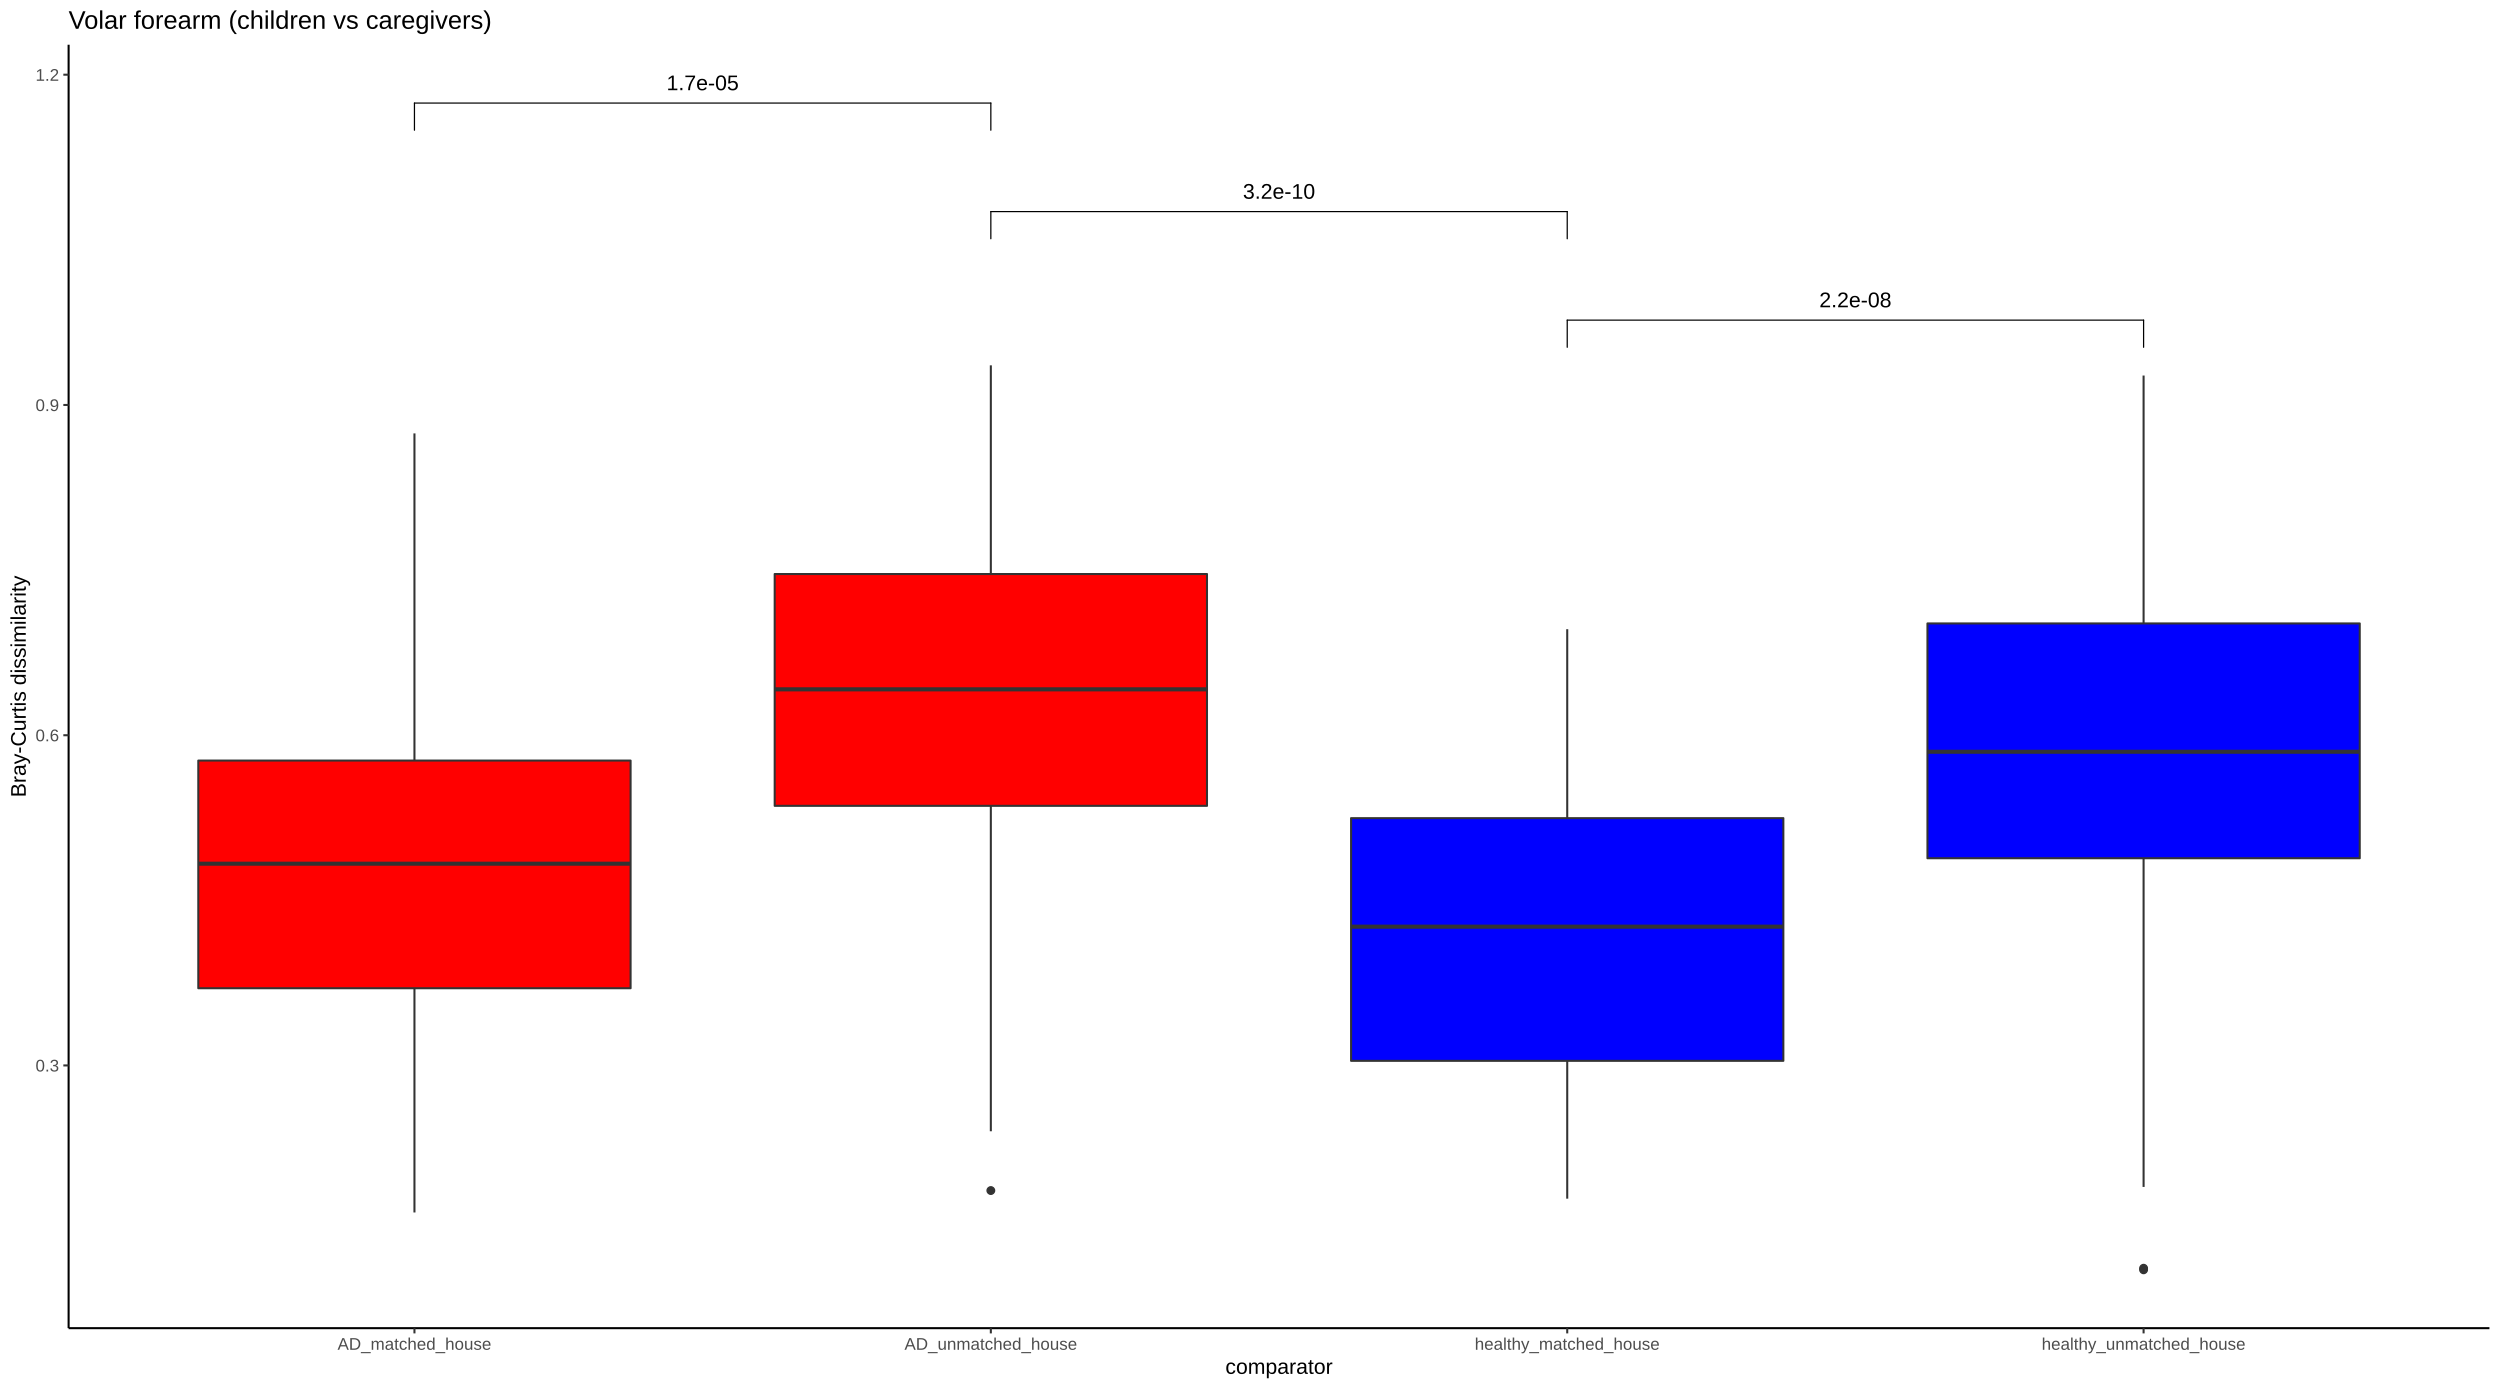
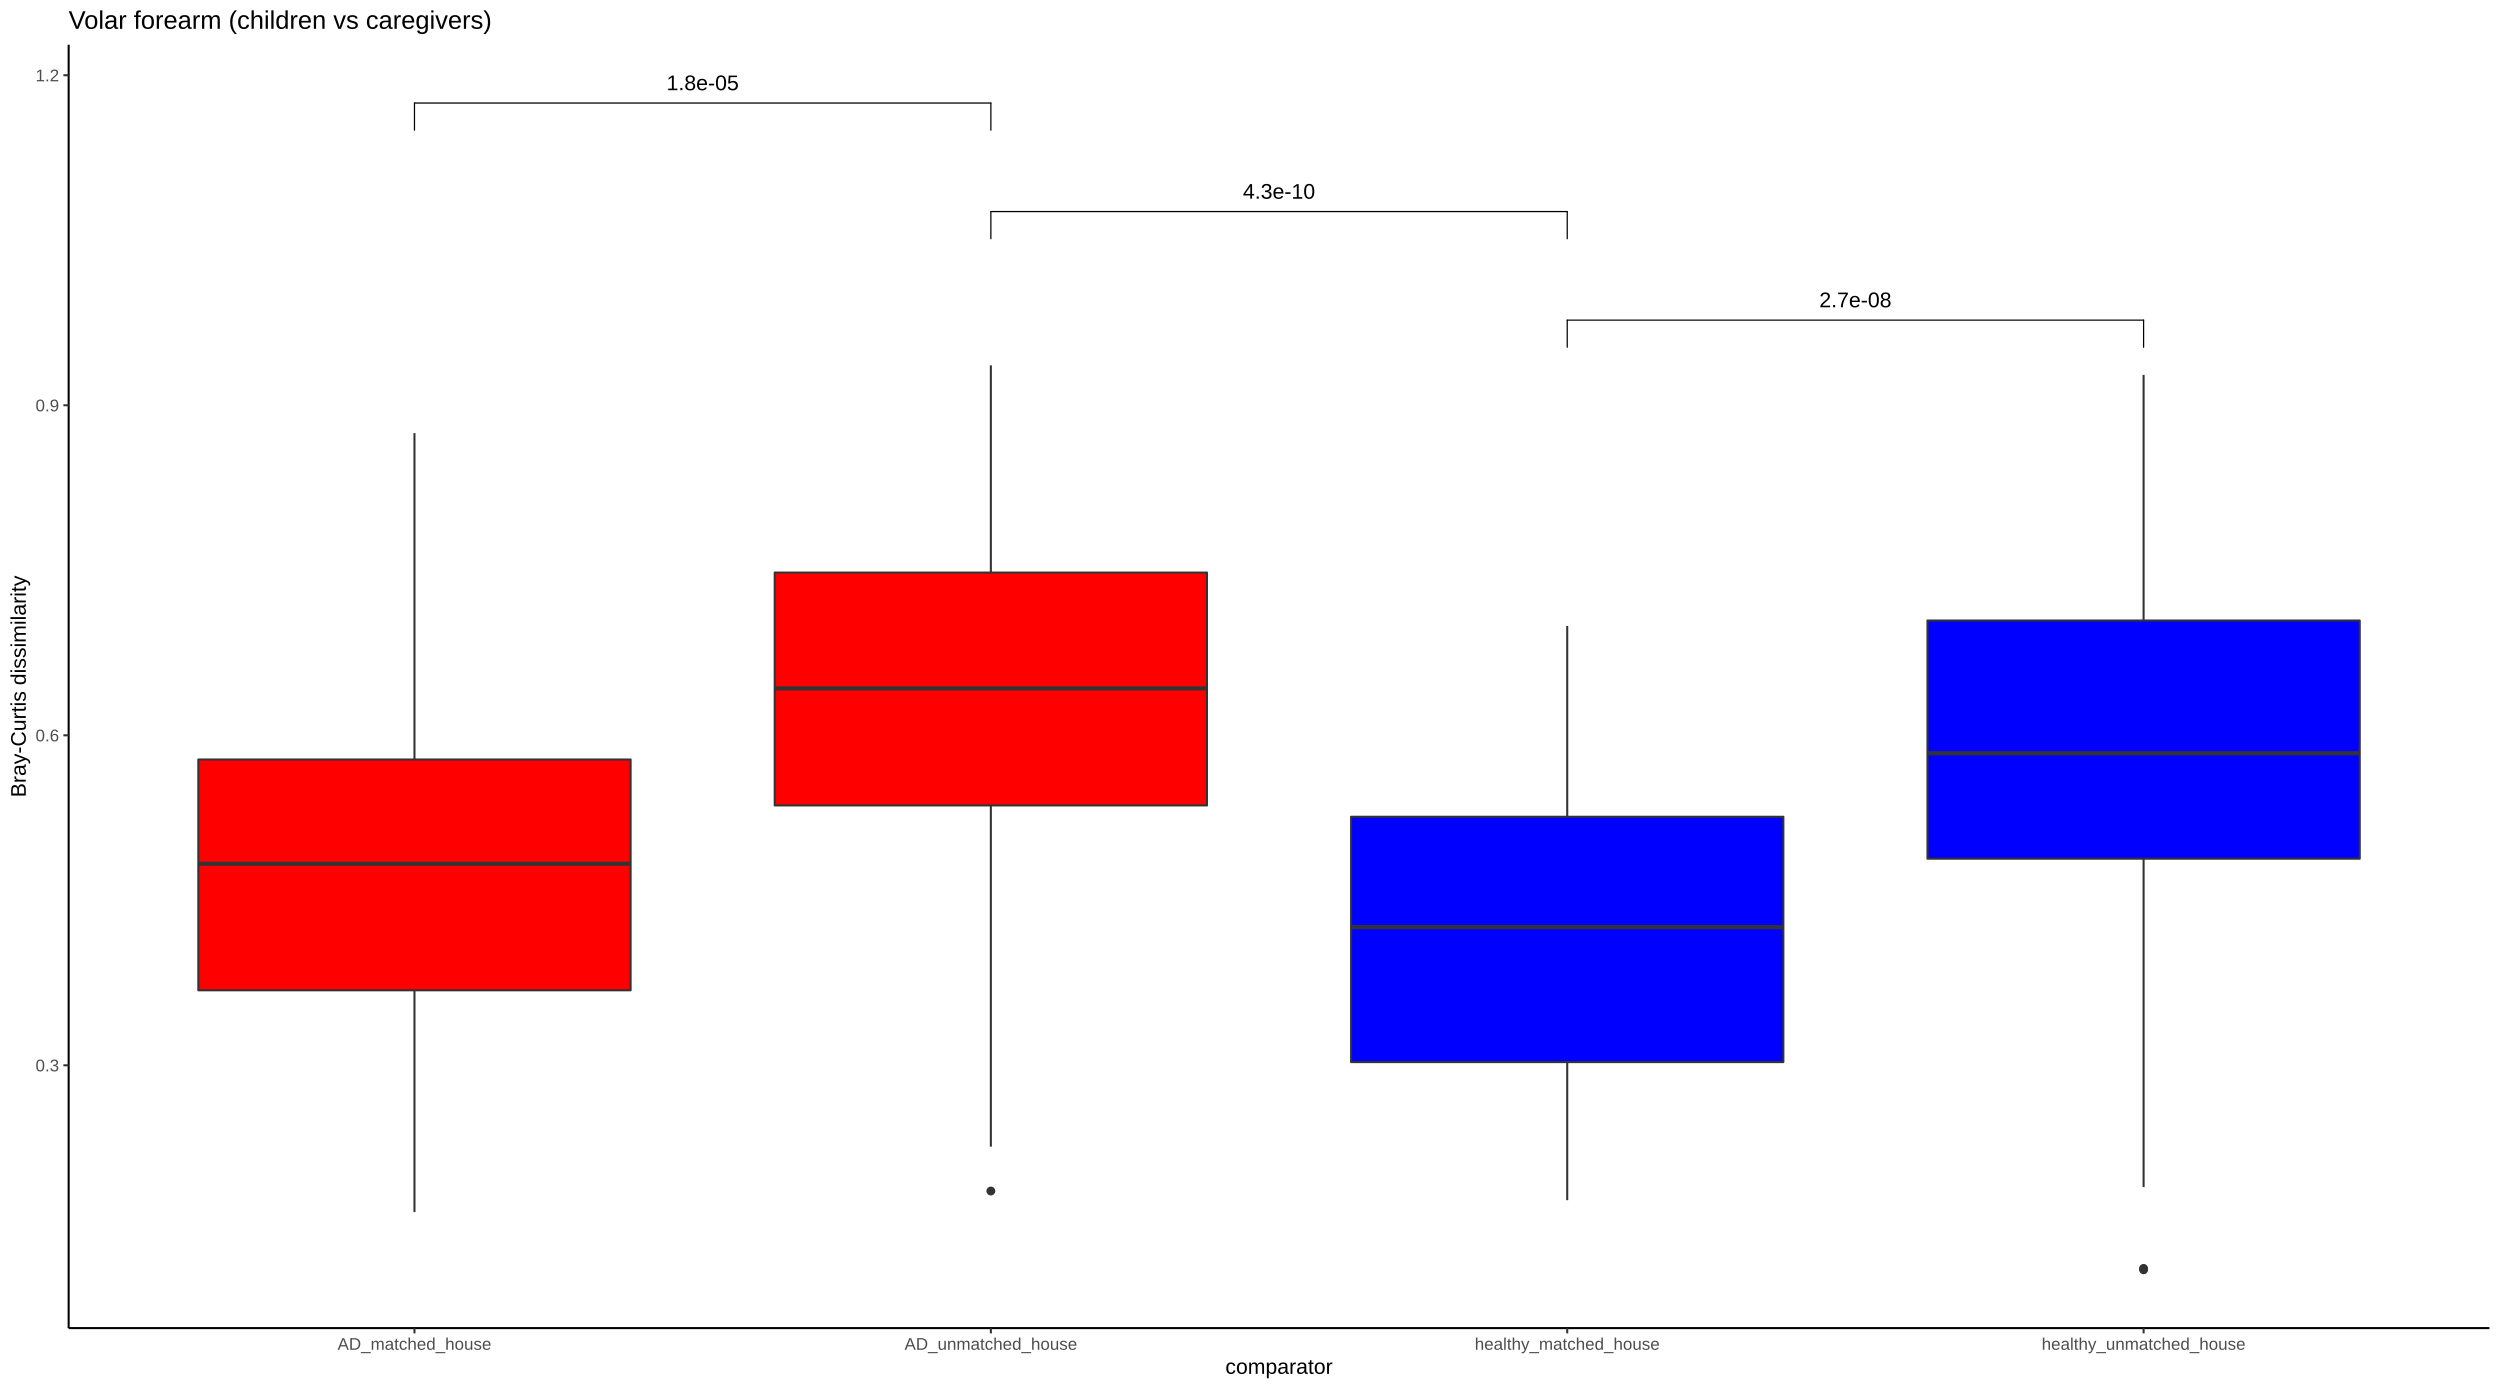
- <svg xmlns="http://www.w3.org/2000/svg" viewBox="0 0 1296.00 720.00">
+ <svg xmlns="http://www.w3.org/2000/svg" class="svglite" width="1296.00pt" height="720.00pt" viewBox="0 0 1296.00 720.00">
  <defs>
    <style type="text/css">
-     line, polyline, polygon, path, rect, circle {
+     .svglite line, .svglite polyline, .svglite polygon, .svglite path, .svglite rect, .svglite circle {
      fill: none;
      stroke: #000000;
      stroke-linecap: round;
      stroke-linejoin: round;
      stroke-miterlimit: 10.00;
    }
  </style>
  </defs>
  <rect width="100%" height="100%" style="stroke: none; fill: #FFFFFF;" />
-   <rect x="0.00" y="0.00" width="1296.00" height="720.00" style="stroke-width: 1.07; stroke: #FFFFFF; fill: #FFFFFF;" />
  <defs>
-     <clipPath id="cpMzUuNTd8MTI5MC41Mnw2ODguNTF8MjMuMTk=">
-       <rect x="35.57" y="23.19" width="1254.95" height="665.32" />
-     </clipPath>
-   </defs>
-   <rect x="35.57" y="23.19" width="1254.95" height="665.32" style="stroke-width: 1.07; stroke: none; fill: #FFFFFF;" clip-path="url(#cpMzUuNTd8MTI5MC41Mnw2ODguNTF8MjMuMTk=)" />
-   <line x1="214.85" y1="394.29" x2="214.85" y2="224.66" style="stroke-width: 1.07; stroke: #333333; stroke-linecap: butt;" clip-path="url(#cpMzUuNTd8MTI5MC41Mnw2ODguNTF8MjMuMTk=)" />
-   <line x1="214.85" y1="512.30" x2="214.85" y2="628.53" style="stroke-width: 1.07; stroke: #333333; stroke-linecap: butt;" clip-path="url(#cpMzUuNTd8MTI5MC41Mnw2ODguNTF8MjMuMTk=)" />
-   <polygon points="102.80,394.29 102.80,512.30 326.90,512.30 326.90,394.29 102.80,394.29 " style="stroke-width: 1.07; stroke: #333333; fill: #FF0000;" clip-path="url(#cpMzUuNTd8MTI5MC41Mnw2ODguNTF8MjMuMTk=)" />
-   <line x1="102.80" y1="447.74" x2="326.90" y2="447.74" style="stroke-width: 2.13; stroke: #333333; stroke-linecap: butt;" clip-path="url(#cpMzUuNTd8MTI5MC41Mnw2ODguNTF8MjMuMTk=)" />
-   <circle cx="513.65" cy="617.18" r="1.95" style="stroke-width: 0.71; stroke: #333333; fill: #333333;" clip-path="url(#cpMzUuNTd8MTI5MC41Mnw2ODguNTF8MjMuMTk=)" />
-   <line x1="513.65" y1="297.57" x2="513.65" y2="189.40" style="stroke-width: 1.07; stroke: #333333; stroke-linecap: butt;" clip-path="url(#cpMzUuNTd8MTI5MC41Mnw2ODguNTF8MjMuMTk=)" />
-   <line x1="513.65" y1="417.75" x2="513.65" y2="586.44" style="stroke-width: 1.07; stroke: #333333; stroke-linecap: butt;" clip-path="url(#cpMzUuNTd8MTI5MC41Mnw2ODguNTF8MjMuMTk=)" />
-   <polygon points="401.60,297.57 401.60,417.75 625.70,417.75 625.70,297.57 401.60,297.57 " style="stroke-width: 1.07; stroke: #333333; fill: #FF0000;" clip-path="url(#cpMzUuNTd8MTI5MC41Mnw2ODguNTF8MjMuMTk=)" />
-   <line x1="401.60" y1="357.36" x2="625.70" y2="357.36" style="stroke-width: 2.13; stroke: #333333; stroke-linecap: butt;" clip-path="url(#cpMzUuNTd8MTI5MC41Mnw2ODguNTF8MjMuMTk=)" />
-   <line x1="812.45" y1="424.12" x2="812.45" y2="326.18" style="stroke-width: 1.07; stroke: #333333; stroke-linecap: butt;" clip-path="url(#cpMzUuNTd8MTI5MC41Mnw2ODguNTF8MjMuMTk=)" />
-   <line x1="812.45" y1="549.93" x2="812.45" y2="621.39" style="stroke-width: 1.07; stroke: #333333; stroke-linecap: butt;" clip-path="url(#cpMzUuNTd8MTI5MC41Mnw2ODguNTF8MjMuMTk=)" />
-   <polygon points="700.40,424.12 700.40,549.93 924.49,549.93 924.49,424.12 700.40,424.12 " style="stroke-width: 1.07; stroke: #333333; fill: #0000FF;" clip-path="url(#cpMzUuNTd8MTI5MC41Mnw2ODguNTF8MjMuMTk=)" />
-   <line x1="700.40" y1="480.39" x2="924.49" y2="480.39" style="stroke-width: 2.13; stroke: #333333; stroke-linecap: butt;" clip-path="url(#cpMzUuNTd8MTI5MC41Mnw2ODguNTF8MjMuMTk=)" />
-   <circle cx="1111.24" cy="657.45" r="1.95" style="stroke-width: 0.71; stroke: #333333; fill: #333333;" clip-path="url(#cpMzUuNTd8MTI5MC41Mnw2ODguNTF8MjMuMTk=)" />
-   <circle cx="1111.24" cy="658.27" r="1.95" style="stroke-width: 0.71; stroke: #333333; fill: #333333;" clip-path="url(#cpMzUuNTd8MTI5MC41Mnw2ODguNTF8MjMuMTk=)" />
-   <line x1="1111.24" y1="323.20" x2="1111.24" y2="194.69" style="stroke-width: 1.07; stroke: #333333; stroke-linecap: butt;" clip-path="url(#cpMzUuNTd8MTI5MC41Mnw2ODguNTF8MjMuMTk=)" />
-   <line x1="1111.24" y1="444.92" x2="1111.24" y2="615.32" style="stroke-width: 1.07; stroke: #333333; stroke-linecap: butt;" clip-path="url(#cpMzUuNTd8MTI5MC41Mnw2ODguNTF8MjMuMTk=)" />
-   <polygon points="999.19,323.20 999.19,444.92 1223.29,444.92 1223.29,323.20 999.19,323.20 " style="stroke-width: 1.07; stroke: #333333; fill: #0000FF;" clip-path="url(#cpMzUuNTd8MTI5MC41Mnw2ODguNTF8MjMuMTk=)" />
-   <line x1="999.19" y1="389.72" x2="1223.29" y2="389.72" style="stroke-width: 2.13; stroke: #333333; stroke-linecap: butt;" clip-path="url(#cpMzUuNTd8MTI5MC41Mnw2ODguNTF8MjMuMTk=)" />
-   <g clip-path="url(#cpMzUuNTd8MTI5MC41Mnw2ODguNTF8MjMuMTk=)">
-     <text x="345.53" y="46.77" style="font-size: 11.04px; font-family: Arial;" textLength="37.44px" lengthAdjust="spacingAndGlyphs">1.7e-05</text>
-   </g>
-   <line x1="214.85" y1="67.49" x2="214.85" y2="53.43" style="stroke-width: 0.64;" clip-path="url(#cpMzUuNTd8MTI5MC41Mnw2ODguNTF8MjMuMTk=)" />
-   <line x1="214.85" y1="53.43" x2="513.65" y2="53.43" style="stroke-width: 0.64;" clip-path="url(#cpMzUuNTd8MTI5MC41Mnw2ODguNTF8MjMuMTk=)" />
-   <line x1="513.65" y1="53.43" x2="513.65" y2="67.49" style="stroke-width: 0.64;" clip-path="url(#cpMzUuNTd8MTI5MC41Mnw2ODguNTF8MjMuMTk=)" />
-   <g clip-path="url(#cpMzUuNTd8MTI5MC41Mnw2ODguNTF8MjMuMTk=)">
-     <text x="644.33" y="103.04" style="font-size: 11.04px; font-family: Arial;" textLength="37.44px" lengthAdjust="spacingAndGlyphs">3.2e-10</text>
-   </g>
-   <line x1="513.65" y1="123.76" x2="513.65" y2="109.69" style="stroke-width: 0.64;" clip-path="url(#cpMzUuNTd8MTI5MC41Mnw2ODguNTF8MjMuMTk=)" />
-   <line x1="513.65" y1="109.69" x2="812.45" y2="109.69" style="stroke-width: 0.64;" clip-path="url(#cpMzUuNTd8MTI5MC41Mnw2ODguNTF8MjMuMTk=)" />
-   <line x1="812.45" y1="109.69" x2="812.45" y2="123.76" style="stroke-width: 0.64;" clip-path="url(#cpMzUuNTd8MTI5MC41Mnw2ODguNTF8MjMuMTk=)" />
-   <g clip-path="url(#cpMzUuNTd8MTI5MC41Mnw2ODguNTF8MjMuMTk=)">
-     <text x="943.12" y="159.30" style="font-size: 11.04px; font-family: Arial;" textLength="37.44px" lengthAdjust="spacingAndGlyphs">2.2e-08</text>
-   </g>
-   <line x1="812.45" y1="180.02" x2="812.45" y2="165.96" style="stroke-width: 0.64;" clip-path="url(#cpMzUuNTd8MTI5MC41Mnw2ODguNTF8MjMuMTk=)" />
-   <line x1="812.45" y1="165.96" x2="1111.24" y2="165.96" style="stroke-width: 0.64;" clip-path="url(#cpMzUuNTd8MTI5MC41Mnw2ODguNTF8MjMuMTk=)" />
-   <line x1="1111.24" y1="165.96" x2="1111.24" y2="180.02" style="stroke-width: 0.64;" clip-path="url(#cpMzUuNTd8MTI5MC41Mnw2ODguNTF8MjMuMTk=)" />
-   <defs>
-     <clipPath id="cpMC4wMHwxMjk2LjAwfDcyMC4wMHwwLjAw">
+     <clipPath id="cpMC4wMHwxMjk2LjAwfDAuMDB8NzIwLjAw">
      <rect x="0.00" y="0.00" width="1296.00" height="720.00" />
    </clipPath>
  </defs>
-   <polyline points="35.57,688.51 35.57,23.19 " style="stroke-width: 1.07; stroke-linecap: butt;" clip-path="url(#cpMC4wMHwxMjk2LjAwfDcyMC4wMHwwLjAw)" />
-   <g clip-path="url(#cpMC4wMHwxMjk2LjAwfDcyMC4wMHwwLjAw)">
-     <text x="18.41" y="555.47" style="font-size: 8.80px; fill: #4D4D4D; font-family: Arial;" textLength="12.23px" lengthAdjust="spacingAndGlyphs">0.3</text>
+   <g clip-path="url(#cpMC4wMHwxMjk2LjAwfDAuMDB8NzIwLjAw)">
+     <rect x="0" y="0.00" width="1296.00" height="720.00" style="stroke-width: 1.07; stroke: #FFFFFF; fill: #FFFFFF;" />
  </g>
-   <g clip-path="url(#cpMC4wMHwxMjk2LjAwfDcyMC4wMHwwLjAw)">
-     <text x="18.41" y="384.28" style="font-size: 8.80px; fill: #4D4D4D; font-family: Arial;" textLength="12.23px" lengthAdjust="spacingAndGlyphs">0.6</text>
+   <defs>
+     <clipPath id="cpMzUuNTl8MTI5MC41MnwyMy4xOHw2ODguNTA=">
+       <rect x="35.59" y="23.18" width="1254.93" height="665.33" />
+     </clipPath>
+   </defs>
+   <g clip-path="url(#cpMzUuNTl8MTI5MC41MnwyMy4xOHw2ODguNTA=)">
+     <rect x="35.59" y="23.18" width="1254.93" height="665.33" style="stroke-width: 1.07; stroke: none; fill: #FFFFFF;" />
+     <line x1="214.86" y1="393.71" x2="214.86" y2="224.53" style="stroke-width: 1.07; stroke: #333333; stroke-linecap: butt;" />
+     <line x1="214.86" y1="513.38" x2="214.86" y2="628.33" style="stroke-width: 1.07; stroke: #333333; stroke-linecap: butt;" />
+     <polygon points="102.81,393.71 102.81,513.38 326.91,513.38 326.91,393.71 102.81,393.71 " style="stroke-width: 1.07; stroke: #333333; fill: #FF0000;" />
+     <line x1="102.81" y1="447.76" x2="326.91" y2="447.76" style="stroke-width: 2.13; stroke: #333333; stroke-linecap: butt;" />
+     <circle cx="513.66" cy="617.43" r="1.95" style="stroke-width: 0.71; stroke: #333333; fill: #333333;" />
+     <line x1="513.66" y1="296.82" x2="513.66" y2="189.39" style="stroke-width: 1.07; stroke: #333333; stroke-linecap: butt;" />
+     <line x1="513.66" y1="417.54" x2="513.66" y2="594.44" style="stroke-width: 1.07; stroke: #333333; stroke-linecap: butt;" />
+     <polygon points="401.61,296.82 401.61,417.54 625.70,417.54 625.70,296.82 401.61,296.82 " style="stroke-width: 1.07; stroke: #333333; fill: #FF0000;" />
+     <line x1="401.61" y1="356.87" x2="625.70" y2="356.87" style="stroke-width: 2.13; stroke: #333333; stroke-linecap: butt;" />
+     <line x1="812.45" y1="423.41" x2="812.45" y2="324.49" style="stroke-width: 1.07; stroke: #333333; stroke-linecap: butt;" />
+     <line x1="812.45" y1="550.59" x2="812.45" y2="622.18" style="stroke-width: 1.07; stroke: #333333; stroke-linecap: butt;" />
+     <polygon points="700.40,423.41 700.40,550.59 924.50,550.59 924.50,423.41 700.40,423.41 " style="stroke-width: 1.07; stroke: #333333; fill: #0000FF;" />
+     <line x1="700.40" y1="480.63" x2="924.50" y2="480.63" style="stroke-width: 2.13; stroke: #333333; stroke-linecap: butt;" />
+     <circle cx="1111.24" cy="657.54" r="1.95" style="stroke-width: 0.71; stroke: #333333; fill: #333333;" />
+     <circle cx="1111.24" cy="658.26" r="1.95" style="stroke-width: 0.71; stroke: #333333; fill: #333333;" />
+     <line x1="1111.24" y1="321.66" x2="1111.24" y2="194.34" style="stroke-width: 1.07; stroke: #333333; stroke-linecap: butt;" />
+     <line x1="1111.24" y1="445.15" x2="1111.24" y2="615.39" style="stroke-width: 1.07; stroke: #333333; stroke-linecap: butt;" />
+     <polygon points="999.20,321.66 999.20,445.15 1223.29,445.15 1223.29,321.66 999.20,321.66 " style="stroke-width: 1.07; stroke: #333333; fill: #0000FF;" />
+     <line x1="999.20" y1="390.46" x2="1223.29" y2="390.46" style="stroke-width: 2.13; stroke: #333333; stroke-linecap: butt;" />
+     <text x="364.26" y="46.77" text-anchor="middle" style="font-size: 11.04px; font-family: Arial;" textLength="37.41px" lengthAdjust="spacingAndGlyphs">1.8e-05</text>
+     <line x1="214.86" y1="67.49" x2="214.86" y2="53.42" style="stroke-width: 0.64;" />
+     <line x1="214.86" y1="53.42" x2="513.66" y2="53.42" style="stroke-width: 0.64;" />
+     <line x1="513.66" y1="53.42" x2="513.66" y2="67.49" style="stroke-width: 0.64;" />
+     <text x="663.05" y="103.03" text-anchor="middle" style="font-size: 11.04px; font-family: Arial;" textLength="37.41px" lengthAdjust="spacingAndGlyphs">4.3e-10</text>
+     <line x1="513.66" y1="123.75" x2="513.66" y2="109.68" style="stroke-width: 0.64;" />
+     <line x1="513.66" y1="109.68" x2="812.45" y2="109.68" style="stroke-width: 0.64;" />
+     <line x1="812.45" y1="109.68" x2="812.45" y2="123.75" style="stroke-width: 0.64;" />
+     <text x="961.85" y="159.29" text-anchor="middle" style="font-size: 11.04px; font-family: Arial;" textLength="37.41px" lengthAdjust="spacingAndGlyphs">2.7e-08</text>
+     <line x1="812.45" y1="180.01" x2="812.45" y2="165.95" style="stroke-width: 0.64;" />
+     <line x1="812.45" y1="165.95" x2="1111.24" y2="165.95" style="stroke-width: 0.64;" />
+     <line x1="1111.24" y1="165.95" x2="1111.24" y2="180.01" style="stroke-width: 0.64;" />
  </g>
-   <g clip-path="url(#cpMC4wMHwxMjk2LjAwfDcyMC4wMHwwLjAw)">
-     <text x="18.41" y="213.09" style="font-size: 8.80px; fill: #4D4D4D; font-family: Arial;" textLength="12.23px" lengthAdjust="spacingAndGlyphs">0.9</text>
-   </g>
-   <g clip-path="url(#cpMC4wMHwxMjk2LjAwfDcyMC4wMHwwLjAw)">
-     <text x="18.41" y="41.89" style="font-size: 8.80px; fill: #4D4D4D; font-family: Arial;" textLength="12.23px" lengthAdjust="spacingAndGlyphs">1.2</text>
-   </g>
-   <polyline points="32.83,552.32 35.57,552.32 " style="stroke-width: 1.07; stroke: #333333; stroke-linecap: butt;" clip-path="url(#cpMC4wMHwxMjk2LjAwfDcyMC4wMHwwLjAw)" />
-   <polyline points="32.83,381.13 35.57,381.13 " style="stroke-width: 1.07; stroke: #333333; stroke-linecap: butt;" clip-path="url(#cpMC4wMHwxMjk2LjAwfDcyMC4wMHwwLjAw)" />
-   <polyline points="32.83,209.94 35.57,209.94 " style="stroke-width: 1.07; stroke: #333333; stroke-linecap: butt;" clip-path="url(#cpMC4wMHwxMjk2LjAwfDcyMC4wMHwwLjAw)" />
-   <polyline points="32.83,38.74 35.57,38.74 " style="stroke-width: 1.07; stroke: #333333; stroke-linecap: butt;" clip-path="url(#cpMC4wMHwxMjk2LjAwfDcyMC4wMHwwLjAw)" />
-   <polyline points="35.57,688.51 1290.52,688.51 " style="stroke-width: 1.07; stroke-linecap: butt;" clip-path="url(#cpMC4wMHwxMjk2LjAwfDcyMC4wMHwwLjAw)" />
-   <polyline points="214.85,691.25 214.85,688.51 " style="stroke-width: 1.07; stroke: #333333; stroke-linecap: butt;" clip-path="url(#cpMC4wMHwxMjk2LjAwfDcyMC4wMHwwLjAw)" />
-   <polyline points="513.65,691.25 513.65,688.51 " style="stroke-width: 1.07; stroke: #333333; stroke-linecap: butt;" clip-path="url(#cpMC4wMHwxMjk2LjAwfDcyMC4wMHwwLjAw)" />
-   <polyline points="812.45,691.25 812.45,688.51 " style="stroke-width: 1.07; stroke: #333333; stroke-linecap: butt;" clip-path="url(#cpMC4wMHwxMjk2LjAwfDcyMC4wMHwwLjAw)" />
-   <polyline points="1111.24,691.25 1111.24,688.51 " style="stroke-width: 1.07; stroke: #333333; stroke-linecap: butt;" clip-path="url(#cpMC4wMHwxMjk2LjAwfDcyMC4wMHwwLjAw)" />
-   <g clip-path="url(#cpMC4wMHwxMjk2LjAwfDcyMC4wMHwwLjAw)">
-     <text x="174.98" y="699.74" style="font-size: 8.80px; fill: #4D4D4D; font-family: Arial;" textLength="79.74px" lengthAdjust="spacingAndGlyphs">AD_matched_house</text>
-   </g>
-   <g clip-path="url(#cpMC4wMHwxMjk2LjAwfDcyMC4wMHwwLjAw)">
-     <text x="468.88" y="699.74" style="font-size: 8.80px; fill: #4D4D4D; font-family: Arial;" textLength="89.53px" lengthAdjust="spacingAndGlyphs">AD_unmatched_house</text>
-   </g>
-   <g clip-path="url(#cpMC4wMHwxMjk2LjAwfDcyMC4wMHwwLjAw)">
-     <text x="764.50" y="699.74" style="font-size: 8.80px; fill: #4D4D4D; font-family: Arial;" textLength="95.89px" lengthAdjust="spacingAndGlyphs">healthy_matched_house</text>
-   </g>
-   <g clip-path="url(#cpMC4wMHwxMjk2LjAwfDcyMC4wMHwwLjAw)">
-     <text x="1058.40" y="699.74" style="font-size: 8.80px; fill: #4D4D4D; font-family: Arial;" textLength="105.68px" lengthAdjust="spacingAndGlyphs">healthy_unmatched_house</text>
-   </g>
-   <g clip-path="url(#cpMC4wMHwxMjk2LjAwfDcyMC4wMHwwLjAw)">
-     <text x="635.23" y="712.21" style="font-size: 11.00px; font-family: Arial;" textLength="55.63px" lengthAdjust="spacingAndGlyphs">comparator</text>
-   </g>
-   <g clip-path="url(#cpMC4wMHwxMjk2LjAwfDcyMC4wMHwwLjAw)">
-     <text transform="translate(13.35,413.30) rotate(-90)" style="font-size: 11.00px; font-family: Arial;" textLength="114.90px" lengthAdjust="spacingAndGlyphs">Bray-Curtis dissimilarity</text>
-   </g>
-   <g clip-path="url(#cpMC4wMHwxMjk2LjAwfDcyMC4wMHwwLjAw)">
-     <text x="35.57" y="14.93" style="font-size: 13.20px; font-family: Arial;" textLength="220.07px" lengthAdjust="spacingAndGlyphs">Volar forearm (children vs caregivers)</text>
+   <g clip-path="url(#cpMC4wMHwxMjk2LjAwfDAuMDB8NzIwLjAw)">
+     <polyline points="35.59,688.50 35.59,23.18 " style="stroke-width: 1.07; stroke-linecap: butt;" />
+     <text x="30.65" y="555.40" text-anchor="end" style="font-size: 8.80px; fill: #4D4D4D; font-family: Arial;" textLength="12.24px" lengthAdjust="spacingAndGlyphs">0.3</text>
+     <text x="30.65" y="384.32" text-anchor="end" style="font-size: 8.80px; fill: #4D4D4D; font-family: Arial;" textLength="12.24px" lengthAdjust="spacingAndGlyphs">0.6</text>
+     <text x="30.65" y="213.24" text-anchor="end" style="font-size: 8.80px; fill: #4D4D4D; font-family: Arial;" textLength="12.24px" lengthAdjust="spacingAndGlyphs">0.9</text>
+     <text x="30.65" y="42.16" text-anchor="end" style="font-size: 8.80px; fill: #4D4D4D; font-family: Arial;" textLength="12.24px" lengthAdjust="spacingAndGlyphs">1.2</text>
+     <polyline points="32.85,552.25 35.59,552.25 " style="stroke-width: 1.07; stroke: #333333; stroke-linecap: butt;" />
+     <polyline points="32.85,381.17 35.59,381.17 " style="stroke-width: 1.07; stroke: #333333; stroke-linecap: butt;" />
+     <polyline points="32.85,210.09 35.59,210.09 " style="stroke-width: 1.07; stroke: #333333; stroke-linecap: butt;" />
+     <polyline points="32.85,39.01 35.59,39.01 " style="stroke-width: 1.07; stroke: #333333; stroke-linecap: butt;" />
+     <polyline points="35.59,688.50 1290.52,688.50 " style="stroke-width: 1.07; stroke-linecap: butt;" />
+     <polyline points="214.86,691.24 214.86,688.50 " style="stroke-width: 1.07; stroke: #333333; stroke-linecap: butt;" />
+     <polyline points="513.66,691.24 513.66,688.50 " style="stroke-width: 1.07; stroke: #333333; stroke-linecap: butt;" />
+     <polyline points="812.45,691.24 812.45,688.50 " style="stroke-width: 1.07; stroke: #333333; stroke-linecap: butt;" />
+     <polyline points="1111.24,691.24 1111.24,688.50 " style="stroke-width: 1.07; stroke: #333333; stroke-linecap: butt;" />
+     <text x="214.86" y="699.74" text-anchor="middle" style="font-size: 8.80px; fill: #4D4D4D; font-family: Arial;" textLength="79.75px" lengthAdjust="spacingAndGlyphs">AD_matched_house</text>
+     <text x="513.66" y="699.74" text-anchor="middle" style="font-size: 8.80px; fill: #4D4D4D; font-family: Arial;" textLength="89.55px" lengthAdjust="spacingAndGlyphs">AD_unmatched_house</text>
+     <text x="812.45" y="699.74" text-anchor="middle" style="font-size: 8.80px; fill: #4D4D4D; font-family: Arial;" textLength="95.92px" lengthAdjust="spacingAndGlyphs">healthy_matched_house</text>
+     <text x="1111.24" y="699.74" text-anchor="middle" style="font-size: 8.80px; fill: #4D4D4D; font-family: Arial;" textLength="105.71px" lengthAdjust="spacingAndGlyphs">healthy_unmatched_house</text>
+     <text x="663.05" y="712.20" text-anchor="middle" style="font-size: 11.00px; font-family: Arial;" textLength="55.66px" lengthAdjust="spacingAndGlyphs">comparator</text>
+     <text transform="translate(13.36,355.84) rotate(-90)" text-anchor="middle" style="font-size: 11.00px; font-family: Arial;" textLength="114.91px" lengthAdjust="spacingAndGlyphs">Bray-Curtis dissimilarity</text>
+     <text x="35.59" y="14.93" style="font-size: 13.20px; font-family: Arial;" textLength="219.19px" lengthAdjust="spacingAndGlyphs">Volar forearm (children vs caregivers)</text>
  </g>
</svg>
